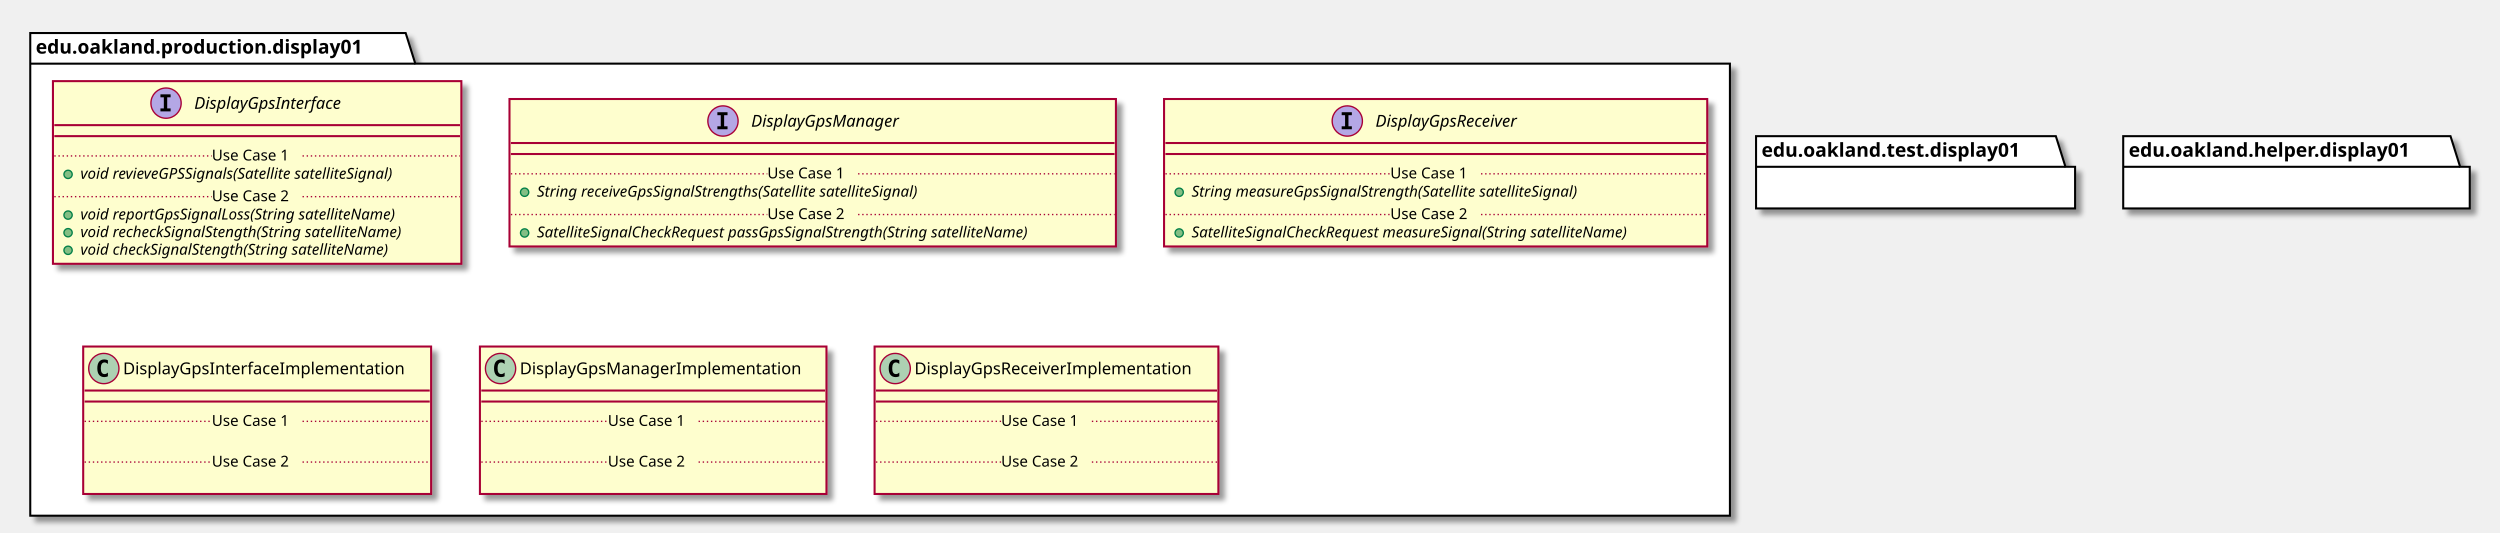
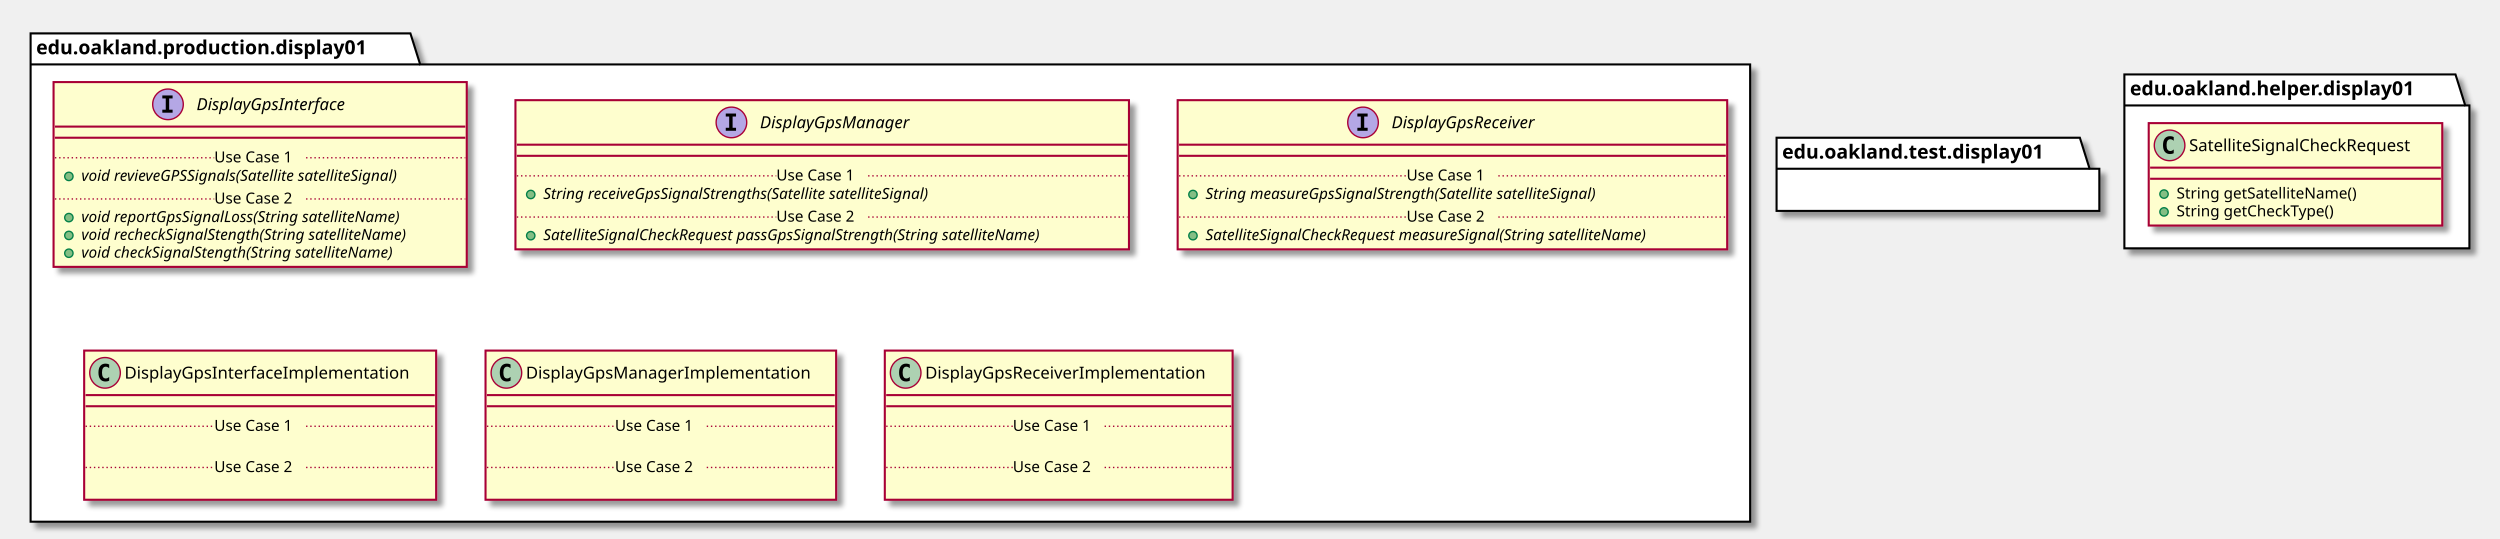
- <svg xmlns="http://www.w3.org/2000/svg" contentScriptType="application/ecmascript" contentStyleType="text/css" height="387px" preserveAspectRatio="none" style="width:1818px;height:387px;" version="1.1" viewBox="0 0 1818 387" width="1818px" zoomAndPan="magnify">
+ <svg xmlns="http://www.w3.org/2000/svg" contentScriptType="application/ecmascript" contentStyleType="text/css" height="387px" preserveAspectRatio="none" style="width:1797px;height:387px;" version="1.1" viewBox="0 0 1797 387" width="1797px" zoomAndPan="magnify">
  <defs>
-     <filter height="300%" id="f1esmcrt8yq7kb" width="300%" x="-1" y="-1">
+     <filter height="300%" id="f1iw87qc5fr217" width="300%" x="-1" y="-1">
      <feGaussianBlur result="blurOut" stdDeviation="2.0" />
      <feColorMatrix in="blurOut" result="blurOut2" type="matrix" values="0 0 0 0 0 0 0 0 0 0 0 0 0 0 0 0 0 0 .4 0" />
      <feOffset dx="4.0" dy="4.0" in="blurOut2" result="blurOut3" />
      <feBlend in="SourceGraphic" in2="blurOut3" mode="normal" />
    </filter>
  </defs>
  <g>
-     <polygon fill="#FFFFFF" filter="url(#f1esmcrt8yq7kb)" points="22,24,295,24,302,46.297,1258,46.297,1258,375,22,375,22,24" style="stroke: #000000; stroke-width: 1.5;" />
+     <polygon fill="#FFFFFF" filter="url(#f1iw87qc5fr217)" points="22,24,295,24,302,46.297,1258,46.297,1258,375,22,375,22,24" style="stroke: #000000; stroke-width: 1.5;" />
    <line style="stroke: #000000; stroke-width: 1.5;" x1="22" x2="302" y1="46.297" y2="46.297" />
    <text fill="#000000" font-family="sans-serif" font-size="14" font-weight="bold" lengthAdjust="spacingAndGlyphs" textLength="267" x="26" y="38.995">edu.oakland.production.display01</text>
-     <rect fill="#FEFECE" filter="url(#f1esmcrt8yq7kb)" height="132.828" id="DisplayGpsInterface" style="stroke: #A80036; stroke-width: 1.5;" width="297" x="38.5" y="59" />
+     <polygon fill="#FFFFFF" filter="url(#f1iw87qc5fr217)" points="1527,53.5,1765,53.5,1772,75.797,1775,75.797,1775,178.5,1527,178.5,1527,53.5" style="stroke: #000000; stroke-width: 1.5;" />
+     <line style="stroke: #000000; stroke-width: 1.5;" x1="1527" x2="1772" y1="75.797" y2="75.797" />
+     <text fill="#000000" font-family="sans-serif" font-size="14" font-weight="bold" lengthAdjust="spacingAndGlyphs" textLength="232" x="1531" y="68.495">edu.oakland.helper.display01</text>
+     <rect fill="#FEFECE" filter="url(#f1iw87qc5fr217)" height="132.828" id="DisplayGpsInterface" style="stroke: #A80036; stroke-width: 1.5;" width="297" x="38.5" y="59" />
    <ellipse cx="120.75" cy="75" fill="#B4A7E5" rx="11" ry="11" style="stroke: #A80036; stroke-width: 1.0;" />
    <path d="M116.672,70.766 L116.672,68.609 L124.062,68.609 L124.062,70.766 L121.594,70.766 L121.594,78.844 L124.062,78.844 L124.062,81 L116.672,81 L116.672,78.844 L119.141,78.844 L119.141,70.766 L116.672,70.766 Z " />
    <text fill="#000000" font-family="sans-serif" font-size="12" font-style="italic" lengthAdjust="spacingAndGlyphs" textLength="124" x="141.25" y="79.154">DisplayGpsInterface</text>
    <line style="stroke: #A80036; stroke-width: 1.5;" x1="39.5" x2="334.5" y1="91" y2="91" />
    <line style="stroke: #A80036; stroke-width: 1.5;" x1="39.5" x2="334.5" y1="99" y2="99" />
    <ellipse cx="49.5" cy="126.805" fill="#84BE84" rx="3" ry="3" style="stroke: #038048; stroke-width: 1.0;" />
    <text fill="#000000" font-family="sans-serif" font-size="11" font-style="italic" lengthAdjust="spacingAndGlyphs" textLength="269" x="58.5" y="130.015">void revieveGPSSignals(Satellite satelliteSignal)</text>
    <line style="stroke: #A80036; stroke-width: 1.0; stroke-dasharray: 1.0,2.0;" x1="39.5" x2="154" y1="113.402" y2="113.402" />
    <text fill="#000000" font-family="sans-serif" font-size="11" lengthAdjust="spacingAndGlyphs" textLength="66" x="154" y="116.71">Use Case 1</text>
    <line style="stroke: #A80036; stroke-width: 1.0; stroke-dasharray: 1.0,2.0;" x1="220" x2="334.5" y1="113.402" y2="113.402" />
    <ellipse cx="49.5" cy="156.414" fill="#84BE84" rx="3" ry="3" style="stroke: #038048; stroke-width: 1.0;" />
    <text fill="#000000" font-family="sans-serif" font-size="11" font-style="italic" lengthAdjust="spacingAndGlyphs" textLength="266" x="58.5" y="159.625">void reportGpsSignalLoss(String satelliteName)</text>
    <ellipse cx="49.5" cy="169.219" fill="#84BE84" rx="3" ry="3" style="stroke: #038048; stroke-width: 1.0;" />
    <text fill="#000000" font-family="sans-serif" font-size="11" font-style="italic" lengthAdjust="spacingAndGlyphs" textLength="271" x="58.5" y="172.429">void recheckSignalStength(String satelliteName)</text>
    <ellipse cx="49.5" cy="182.023" fill="#84BE84" rx="3" ry="3" style="stroke: #038048; stroke-width: 1.0;" />
    <text fill="#000000" font-family="sans-serif" font-size="11" font-style="italic" lengthAdjust="spacingAndGlyphs" textLength="259" x="58.5" y="185.234">void checkSignalStength(String satelliteName)</text>
    <line style="stroke: #A80036; stroke-width: 1.0; stroke-dasharray: 1.0,2.0;" x1="39.5" x2="154" y1="143.012" y2="143.012" />
    <text fill="#000000" font-family="sans-serif" font-size="11" lengthAdjust="spacingAndGlyphs" textLength="66" x="154" y="146.32">Use Case 2</text>
    <line style="stroke: #A80036; stroke-width: 1.0; stroke-dasharray: 1.0,2.0;" x1="220" x2="334.5" y1="143.012" y2="143.012" />
-     <rect fill="#FEFECE" filter="url(#f1esmcrt8yq7kb)" height="107.219" id="DisplayGpsManager" style="stroke: #A80036; stroke-width: 1.5;" width="441" x="370.5" y="72" />
+     <rect fill="#FEFECE" filter="url(#f1iw87qc5fr217)" height="107.219" id="DisplayGpsManager" style="stroke: #A80036; stroke-width: 1.5;" width="441" x="370.5" y="72" />
    <ellipse cx="525.75" cy="88" fill="#B4A7E5" rx="11" ry="11" style="stroke: #A80036; stroke-width: 1.0;" />
    <path d="M521.672,83.766 L521.672,81.609 L529.062,81.609 L529.062,83.766 L526.594,83.766 L526.594,91.844 L529.062,91.844 L529.062,94 L521.672,94 L521.672,91.844 L524.141,91.844 L524.141,83.766 L521.672,83.766 Z " />
    <text fill="#000000" font-family="sans-serif" font-size="12" font-style="italic" lengthAdjust="spacingAndGlyphs" textLength="122" x="546.25" y="92.154">DisplayGpsManager</text>
    <line style="stroke: #A80036; stroke-width: 1.5;" x1="371.5" x2="810.5" y1="104" y2="104" />
    <line style="stroke: #A80036; stroke-width: 1.5;" x1="371.5" x2="810.5" y1="112" y2="112" />
    <ellipse cx="381.5" cy="139.805" fill="#84BE84" rx="3" ry="3" style="stroke: #038048; stroke-width: 1.0;" />
    <text fill="#000000" font-family="sans-serif" font-size="11" font-style="italic" lengthAdjust="spacingAndGlyphs" textLength="324" x="390.5" y="143.015">String receiveGpsSignalStrengths(Satellite satelliteSignal)</text>
    <line style="stroke: #A80036; stroke-width: 1.0; stroke-dasharray: 1.0,2.0;" x1="371.5" x2="558" y1="126.402" y2="126.402" />
    <text fill="#000000" font-family="sans-serif" font-size="11" lengthAdjust="spacingAndGlyphs" textLength="66" x="558" y="129.71">Use Case 1</text>
    <line style="stroke: #A80036; stroke-width: 1.0; stroke-dasharray: 1.0,2.0;" x1="624" x2="810.5" y1="126.402" y2="126.402" />
    <ellipse cx="381.5" cy="169.414" fill="#84BE84" rx="3" ry="3" style="stroke: #038048; stroke-width: 1.0;" />
    <text fill="#000000" font-family="sans-serif" font-size="11" font-style="italic" lengthAdjust="spacingAndGlyphs" textLength="415" x="390.5" y="172.625">SatelliteSignalCheckRequest passGpsSignalStrength(String satelliteName)</text>
    <line style="stroke: #A80036; stroke-width: 1.0; stroke-dasharray: 1.0,2.0;" x1="371.5" x2="558" y1="156.012" y2="156.012" />
    <text fill="#000000" font-family="sans-serif" font-size="11" lengthAdjust="spacingAndGlyphs" textLength="66" x="558" y="159.32">Use Case 2</text>
    <line style="stroke: #A80036; stroke-width: 1.0; stroke-dasharray: 1.0,2.0;" x1="624" x2="810.5" y1="156.012" y2="156.012" />
-     <rect fill="#FEFECE" filter="url(#f1esmcrt8yq7kb)" height="107.219" id="DisplayGpsReceiver" style="stroke: #A80036; stroke-width: 1.5;" width="395" x="846.5" y="72" />
+     <rect fill="#FEFECE" filter="url(#f1iw87qc5fr217)" height="107.219" id="DisplayGpsReceiver" style="stroke: #A80036; stroke-width: 1.5;" width="395" x="846.5" y="72" />
    <ellipse cx="979.75" cy="88" fill="#B4A7E5" rx="11" ry="11" style="stroke: #A80036; stroke-width: 1.0;" />
    <path d="M975.672,83.766 L975.672,81.609 L983.062,81.609 L983.062,83.766 L980.594,83.766 L980.594,91.844 L983.062,91.844 L983.062,94 L975.672,94 L975.672,91.844 L978.141,91.844 L978.141,83.766 L975.672,83.766 Z " />
    <text fill="#000000" font-family="sans-serif" font-size="12" font-style="italic" lengthAdjust="spacingAndGlyphs" textLength="120" x="1000.25" y="92.154">DisplayGpsReceiver</text>
    <line style="stroke: #A80036; stroke-width: 1.5;" x1="847.5" x2="1240.5" y1="104" y2="104" />
    <line style="stroke: #A80036; stroke-width: 1.5;" x1="847.5" x2="1240.5" y1="112" y2="112" />
    <ellipse cx="857.5" cy="139.805" fill="#84BE84" rx="3" ry="3" style="stroke: #038048; stroke-width: 1.0;" />
    <text fill="#000000" font-family="sans-serif" font-size="11" font-style="italic" lengthAdjust="spacingAndGlyphs" textLength="326" x="866.5" y="143.015">String measureGpsSignalStrength(Satellite satelliteSignal)</text>
    <line style="stroke: #A80036; stroke-width: 1.0; stroke-dasharray: 1.0,2.0;" x1="847.5" x2="1011" y1="126.402" y2="126.402" />
    <text fill="#000000" font-family="sans-serif" font-size="11" lengthAdjust="spacingAndGlyphs" textLength="66" x="1011" y="129.71">Use Case 1</text>
    <line style="stroke: #A80036; stroke-width: 1.0; stroke-dasharray: 1.0,2.0;" x1="1077" x2="1240.5" y1="126.402" y2="126.402" />
    <ellipse cx="857.5" cy="169.414" fill="#84BE84" rx="3" ry="3" style="stroke: #038048; stroke-width: 1.0;" />
    <text fill="#000000" font-family="sans-serif" font-size="11" font-style="italic" lengthAdjust="spacingAndGlyphs" textLength="369" x="866.5" y="172.625">SatelliteSignalCheckRequest measureSignal(String satelliteName)</text>
    <line style="stroke: #A80036; stroke-width: 1.0; stroke-dasharray: 1.0,2.0;" x1="847.5" x2="1011" y1="156.012" y2="156.012" />
    <text fill="#000000" font-family="sans-serif" font-size="11" lengthAdjust="spacingAndGlyphs" textLength="66" x="1011" y="159.32">Use Case 2</text>
    <line style="stroke: #A80036; stroke-width: 1.0; stroke-dasharray: 1.0,2.0;" x1="1077" x2="1240.5" y1="156.012" y2="156.012" />
-     <rect fill="#FEFECE" filter="url(#f1esmcrt8yq7kb)" height="107.219" id="DisplayGpsInterfaceImplementation" style="stroke: #A80036; stroke-width: 1.5;" width="253" x="60.5" y="252" />
+     <rect fill="#FEFECE" filter="url(#f1iw87qc5fr217)" height="107.219" id="DisplayGpsInterfaceImplementation" style="stroke: #A80036; stroke-width: 1.5;" width="253" x="60.5" y="252" />
    <ellipse cx="75.5" cy="268" fill="#ADD1B2" rx="11" ry="11" style="stroke: #A80036; stroke-width: 1.0;" />
    <path d="M78.469,273.641 Q77.891,273.938 77.25,274.078 Q76.609,274.234 75.906,274.234 Q73.406,274.234 72.078,272.594 Q70.766,270.938 70.766,267.812 Q70.766,264.688 72.078,263.031 Q73.406,261.375 75.906,261.375 Q76.609,261.375 77.25,261.531 Q77.906,261.688 78.469,261.984 L78.469,264.703 Q77.844,264.125 77.25,263.859 Q76.656,263.578 76.031,263.578 Q74.688,263.578 74,264.656 Q73.312,265.719 73.312,267.812 Q73.312,269.906 74,270.984 Q74.688,272.047 76.031,272.047 Q76.656,272.047 77.25,271.781 Q77.844,271.5 78.469,270.922 L78.469,273.641 Z " />
    <text fill="#000000" font-family="sans-serif" font-size="12" lengthAdjust="spacingAndGlyphs" textLength="221" x="89.5" y="272.154">DisplayGpsInterfaceImplementation</text>
    <line style="stroke: #A80036; stroke-width: 1.5;" x1="61.5" x2="312.5" y1="284" y2="284" />
    <line style="stroke: #A80036; stroke-width: 1.5;" x1="61.5" x2="312.5" y1="292" y2="292" />
    <text fill="#000000" font-family="sans-serif" font-size="11" lengthAdjust="spacingAndGlyphs" textLength="0" x="70.5" y="323.015" />
    <line style="stroke: #A80036; stroke-width: 1.0; stroke-dasharray: 1.0,2.0;" x1="61.5" x2="154" y1="306.402" y2="306.402" />
    <text fill="#000000" font-family="sans-serif" font-size="11" lengthAdjust="spacingAndGlyphs" textLength="66" x="154" y="309.71">Use Case 1</text>
    <line style="stroke: #A80036; stroke-width: 1.0; stroke-dasharray: 1.0,2.0;" x1="220" x2="312.5" y1="306.402" y2="306.402" />
    <text fill="#000000" font-family="sans-serif" font-size="11" lengthAdjust="spacingAndGlyphs" textLength="0" x="70.5" y="352.625" />
    <line style="stroke: #A80036; stroke-width: 1.0; stroke-dasharray: 1.0,2.0;" x1="61.5" x2="154" y1="336.012" y2="336.012" />
    <text fill="#000000" font-family="sans-serif" font-size="11" lengthAdjust="spacingAndGlyphs" textLength="66" x="154" y="339.32">Use Case 2</text>
    <line style="stroke: #A80036; stroke-width: 1.0; stroke-dasharray: 1.0,2.0;" x1="220" x2="312.5" y1="336.012" y2="336.012" />
-     <rect fill="#FEFECE" filter="url(#f1esmcrt8yq7kb)" height="107.219" id="DisplayGpsManagerImplementation" style="stroke: #A80036; stroke-width: 1.5;" width="252" x="349" y="252" />
+     <rect fill="#FEFECE" filter="url(#f1iw87qc5fr217)" height="107.219" id="DisplayGpsManagerImplementation" style="stroke: #A80036; stroke-width: 1.5;" width="252" x="349" y="252" />
    <ellipse cx="364" cy="268" fill="#ADD1B2" rx="11" ry="11" style="stroke: #A80036; stroke-width: 1.0;" />
    <path d="M366.969,273.641 Q366.391,273.938 365.75,274.078 Q365.109,274.234 364.406,274.234 Q361.906,274.234 360.578,272.594 Q359.266,270.938 359.266,267.812 Q359.266,264.688 360.578,263.031 Q361.906,261.375 364.406,261.375 Q365.109,261.375 365.75,261.531 Q366.406,261.688 366.969,261.984 L366.969,264.703 Q366.344,264.125 365.75,263.859 Q365.156,263.578 364.531,263.578 Q363.188,263.578 362.5,264.656 Q361.812,265.719 361.812,267.812 Q361.812,269.906 362.5,270.984 Q363.188,272.047 364.531,272.047 Q365.156,272.047 365.75,271.781 Q366.344,271.5 366.969,270.922 L366.969,273.641 Z " />
    <text fill="#000000" font-family="sans-serif" font-size="12" lengthAdjust="spacingAndGlyphs" textLength="220" x="378" y="272.154">DisplayGpsManagerImplementation</text>
    <line style="stroke: #A80036; stroke-width: 1.5;" x1="350" x2="600" y1="284" y2="284" />
    <line style="stroke: #A80036; stroke-width: 1.5;" x1="350" x2="600" y1="292" y2="292" />
    <text fill="#000000" font-family="sans-serif" font-size="11" lengthAdjust="spacingAndGlyphs" textLength="0" x="359" y="323.015" />
    <line style="stroke: #A80036; stroke-width: 1.0; stroke-dasharray: 1.0,2.0;" x1="350" x2="442" y1="306.402" y2="306.402" />
    <text fill="#000000" font-family="sans-serif" font-size="11" lengthAdjust="spacingAndGlyphs" textLength="66" x="442" y="309.71">Use Case 1</text>
    <line style="stroke: #A80036; stroke-width: 1.0; stroke-dasharray: 1.0,2.0;" x1="508" x2="600" y1="306.402" y2="306.402" />
    <text fill="#000000" font-family="sans-serif" font-size="11" lengthAdjust="spacingAndGlyphs" textLength="0" x="359" y="352.625" />
    <line style="stroke: #A80036; stroke-width: 1.0; stroke-dasharray: 1.0,2.0;" x1="350" x2="442" y1="336.012" y2="336.012" />
    <text fill="#000000" font-family="sans-serif" font-size="11" lengthAdjust="spacingAndGlyphs" textLength="66" x="442" y="339.32">Use Case 2</text>
    <line style="stroke: #A80036; stroke-width: 1.0; stroke-dasharray: 1.0,2.0;" x1="508" x2="600" y1="336.012" y2="336.012" />
-     <rect fill="#FEFECE" filter="url(#f1esmcrt8yq7kb)" height="107.219" id="DisplayGpsReceiverImplementation" style="stroke: #A80036; stroke-width: 1.5;" width="250" x="636" y="252" />
+     <rect fill="#FEFECE" filter="url(#f1iw87qc5fr217)" height="107.219" id="DisplayGpsReceiverImplementation" style="stroke: #A80036; stroke-width: 1.5;" width="250" x="636" y="252" />
    <ellipse cx="651" cy="268" fill="#ADD1B2" rx="11" ry="11" style="stroke: #A80036; stroke-width: 1.0;" />
    <path d="M653.969,273.641 Q653.391,273.938 652.75,274.078 Q652.109,274.234 651.406,274.234 Q648.906,274.234 647.578,272.594 Q646.266,270.938 646.266,267.812 Q646.266,264.688 647.578,263.031 Q648.906,261.375 651.406,261.375 Q652.109,261.375 652.75,261.531 Q653.406,261.688 653.969,261.984 L653.969,264.703 Q653.344,264.125 652.75,263.859 Q652.156,263.578 651.531,263.578 Q650.188,263.578 649.5,264.656 Q648.812,265.719 648.812,267.812 Q648.812,269.906 649.5,270.984 Q650.188,272.047 651.531,272.047 Q652.156,272.047 652.75,271.781 Q653.344,271.5 653.969,270.922 L653.969,273.641 Z " />
    <text fill="#000000" font-family="sans-serif" font-size="12" lengthAdjust="spacingAndGlyphs" textLength="218" x="665" y="272.154">DisplayGpsReceiverImplementation</text>
    <line style="stroke: #A80036; stroke-width: 1.5;" x1="637" x2="885" y1="284" y2="284" />
    <line style="stroke: #A80036; stroke-width: 1.5;" x1="637" x2="885" y1="292" y2="292" />
    <text fill="#000000" font-family="sans-serif" font-size="11" lengthAdjust="spacingAndGlyphs" textLength="0" x="646" y="323.015" />
    <line style="stroke: #A80036; stroke-width: 1.0; stroke-dasharray: 1.0,2.0;" x1="637" x2="728" y1="306.402" y2="306.402" />
    <text fill="#000000" font-family="sans-serif" font-size="11" lengthAdjust="spacingAndGlyphs" textLength="66" x="728" y="309.71">Use Case 1</text>
    <line style="stroke: #A80036; stroke-width: 1.0; stroke-dasharray: 1.0,2.0;" x1="794" x2="885" y1="306.402" y2="306.402" />
    <text fill="#000000" font-family="sans-serif" font-size="11" lengthAdjust="spacingAndGlyphs" textLength="0" x="646" y="352.625" />
    <line style="stroke: #A80036; stroke-width: 1.0; stroke-dasharray: 1.0,2.0;" x1="637" x2="728" y1="336.012" y2="336.012" />
    <text fill="#000000" font-family="sans-serif" font-size="11" lengthAdjust="spacingAndGlyphs" textLength="66" x="728" y="339.32">Use Case 2</text>
    <line style="stroke: #A80036; stroke-width: 1.0; stroke-dasharray: 1.0,2.0;" x1="794" x2="885" y1="336.012" y2="336.012" />
-     <polygon fill="#FFFFFF" filter="url(#f1esmcrt8yq7kb)" points="1277,99,1495,99,1502,121.297,1509,121.297,1509,151.594,1277,151.594,1277,99" style="stroke: #000000; stroke-width: 1.5;" />
+     <polygon fill="#FFFFFF" filter="url(#f1iw87qc5fr217)" points="1277,99,1495,99,1502,121.297,1509,121.297,1509,151.594,1277,151.594,1277,99" style="stroke: #000000; stroke-width: 1.5;" />
    <line style="stroke: #000000; stroke-width: 1.5;" x1="1277" x2="1502" y1="121.297" y2="121.297" />
    <text fill="#000000" font-family="sans-serif" font-size="14" font-weight="bold" lengthAdjust="spacingAndGlyphs" textLength="212" x="1281" y="113.995">edu.oakland.test.display01</text>
-     <polygon fill="#FFFFFF" filter="url(#f1esmcrt8yq7kb)" points="1544,99,1782,99,1789,121.297,1796,121.297,1796,151.594,1544,151.594,1544,99" style="stroke: #000000; stroke-width: 1.5;" />
-     <line style="stroke: #000000; stroke-width: 1.5;" x1="1544" x2="1789" y1="121.297" y2="121.297" />
-     <text fill="#000000" font-family="sans-serif" font-size="14" font-weight="bold" lengthAdjust="spacingAndGlyphs" textLength="232" x="1548" y="113.995">edu.oakland.helper.display01</text>
+     <rect fill="#FEFECE" filter="url(#f1iw87qc5fr217)" height="73.609" id="SatelliteSignalCheckRequest" style="stroke: #A80036; stroke-width: 1.5;" width="211" x="1544.5" y="88.5" />
+     <ellipse cx="1559.5" cy="104.5" fill="#ADD1B2" rx="11" ry="11" style="stroke: #A80036; stroke-width: 1.0;" />
+     <path d="M1562.469,110.141 Q1561.891,110.438 1561.25,110.578 Q1560.609,110.734 1559.906,110.734 Q1557.406,110.734 1556.078,109.094 Q1554.766,107.438 1554.766,104.312 Q1554.766,101.188 1556.078,99.531 Q1557.406,97.875 1559.906,97.875 Q1560.609,97.875 1561.25,98.031 Q1561.906,98.188 1562.469,98.484 L1562.469,101.203 Q1561.844,100.625 1561.25,100.359 Q1560.656,100.078 1560.031,100.078 Q1558.688,100.078 1558,101.156 Q1557.312,102.219 1557.312,104.312 Q1557.312,106.406 1558,107.484 Q1558.688,108.547 1560.031,108.547 Q1560.656,108.547 1561.25,108.281 Q1561.844,108 1562.469,107.422 L1562.469,110.141 Z " />
+     <text fill="#000000" font-family="sans-serif" font-size="12" lengthAdjust="spacingAndGlyphs" textLength="179" x="1573.5" y="108.654">SatelliteSignalCheckRequest</text>
+     <line style="stroke: #A80036; stroke-width: 1.5;" x1="1545.5" x2="1754.5" y1="120.5" y2="120.5" />
+     <line style="stroke: #A80036; stroke-width: 1.5;" x1="1545.5" x2="1754.5" y1="128.5" y2="128.5" />
+     <ellipse cx="1555.5" cy="139.5" fill="#84BE84" rx="3" ry="3" style="stroke: #038048; stroke-width: 1.0;" />
+     <text fill="#000000" font-family="sans-serif" font-size="11" lengthAdjust="spacingAndGlyphs" textLength="143" x="1564.5" y="142.71">String getSatelliteName()</text>
+     <ellipse cx="1555.5" cy="152.305" fill="#84BE84" rx="3" ry="3" style="stroke: #038048; stroke-width: 1.0;" />
+     <text fill="#000000" font-family="sans-serif" font-size="11" lengthAdjust="spacingAndGlyphs" textLength="125" x="1564.5" y="155.515">String getCheckType()</text>
  </g>
</svg>
